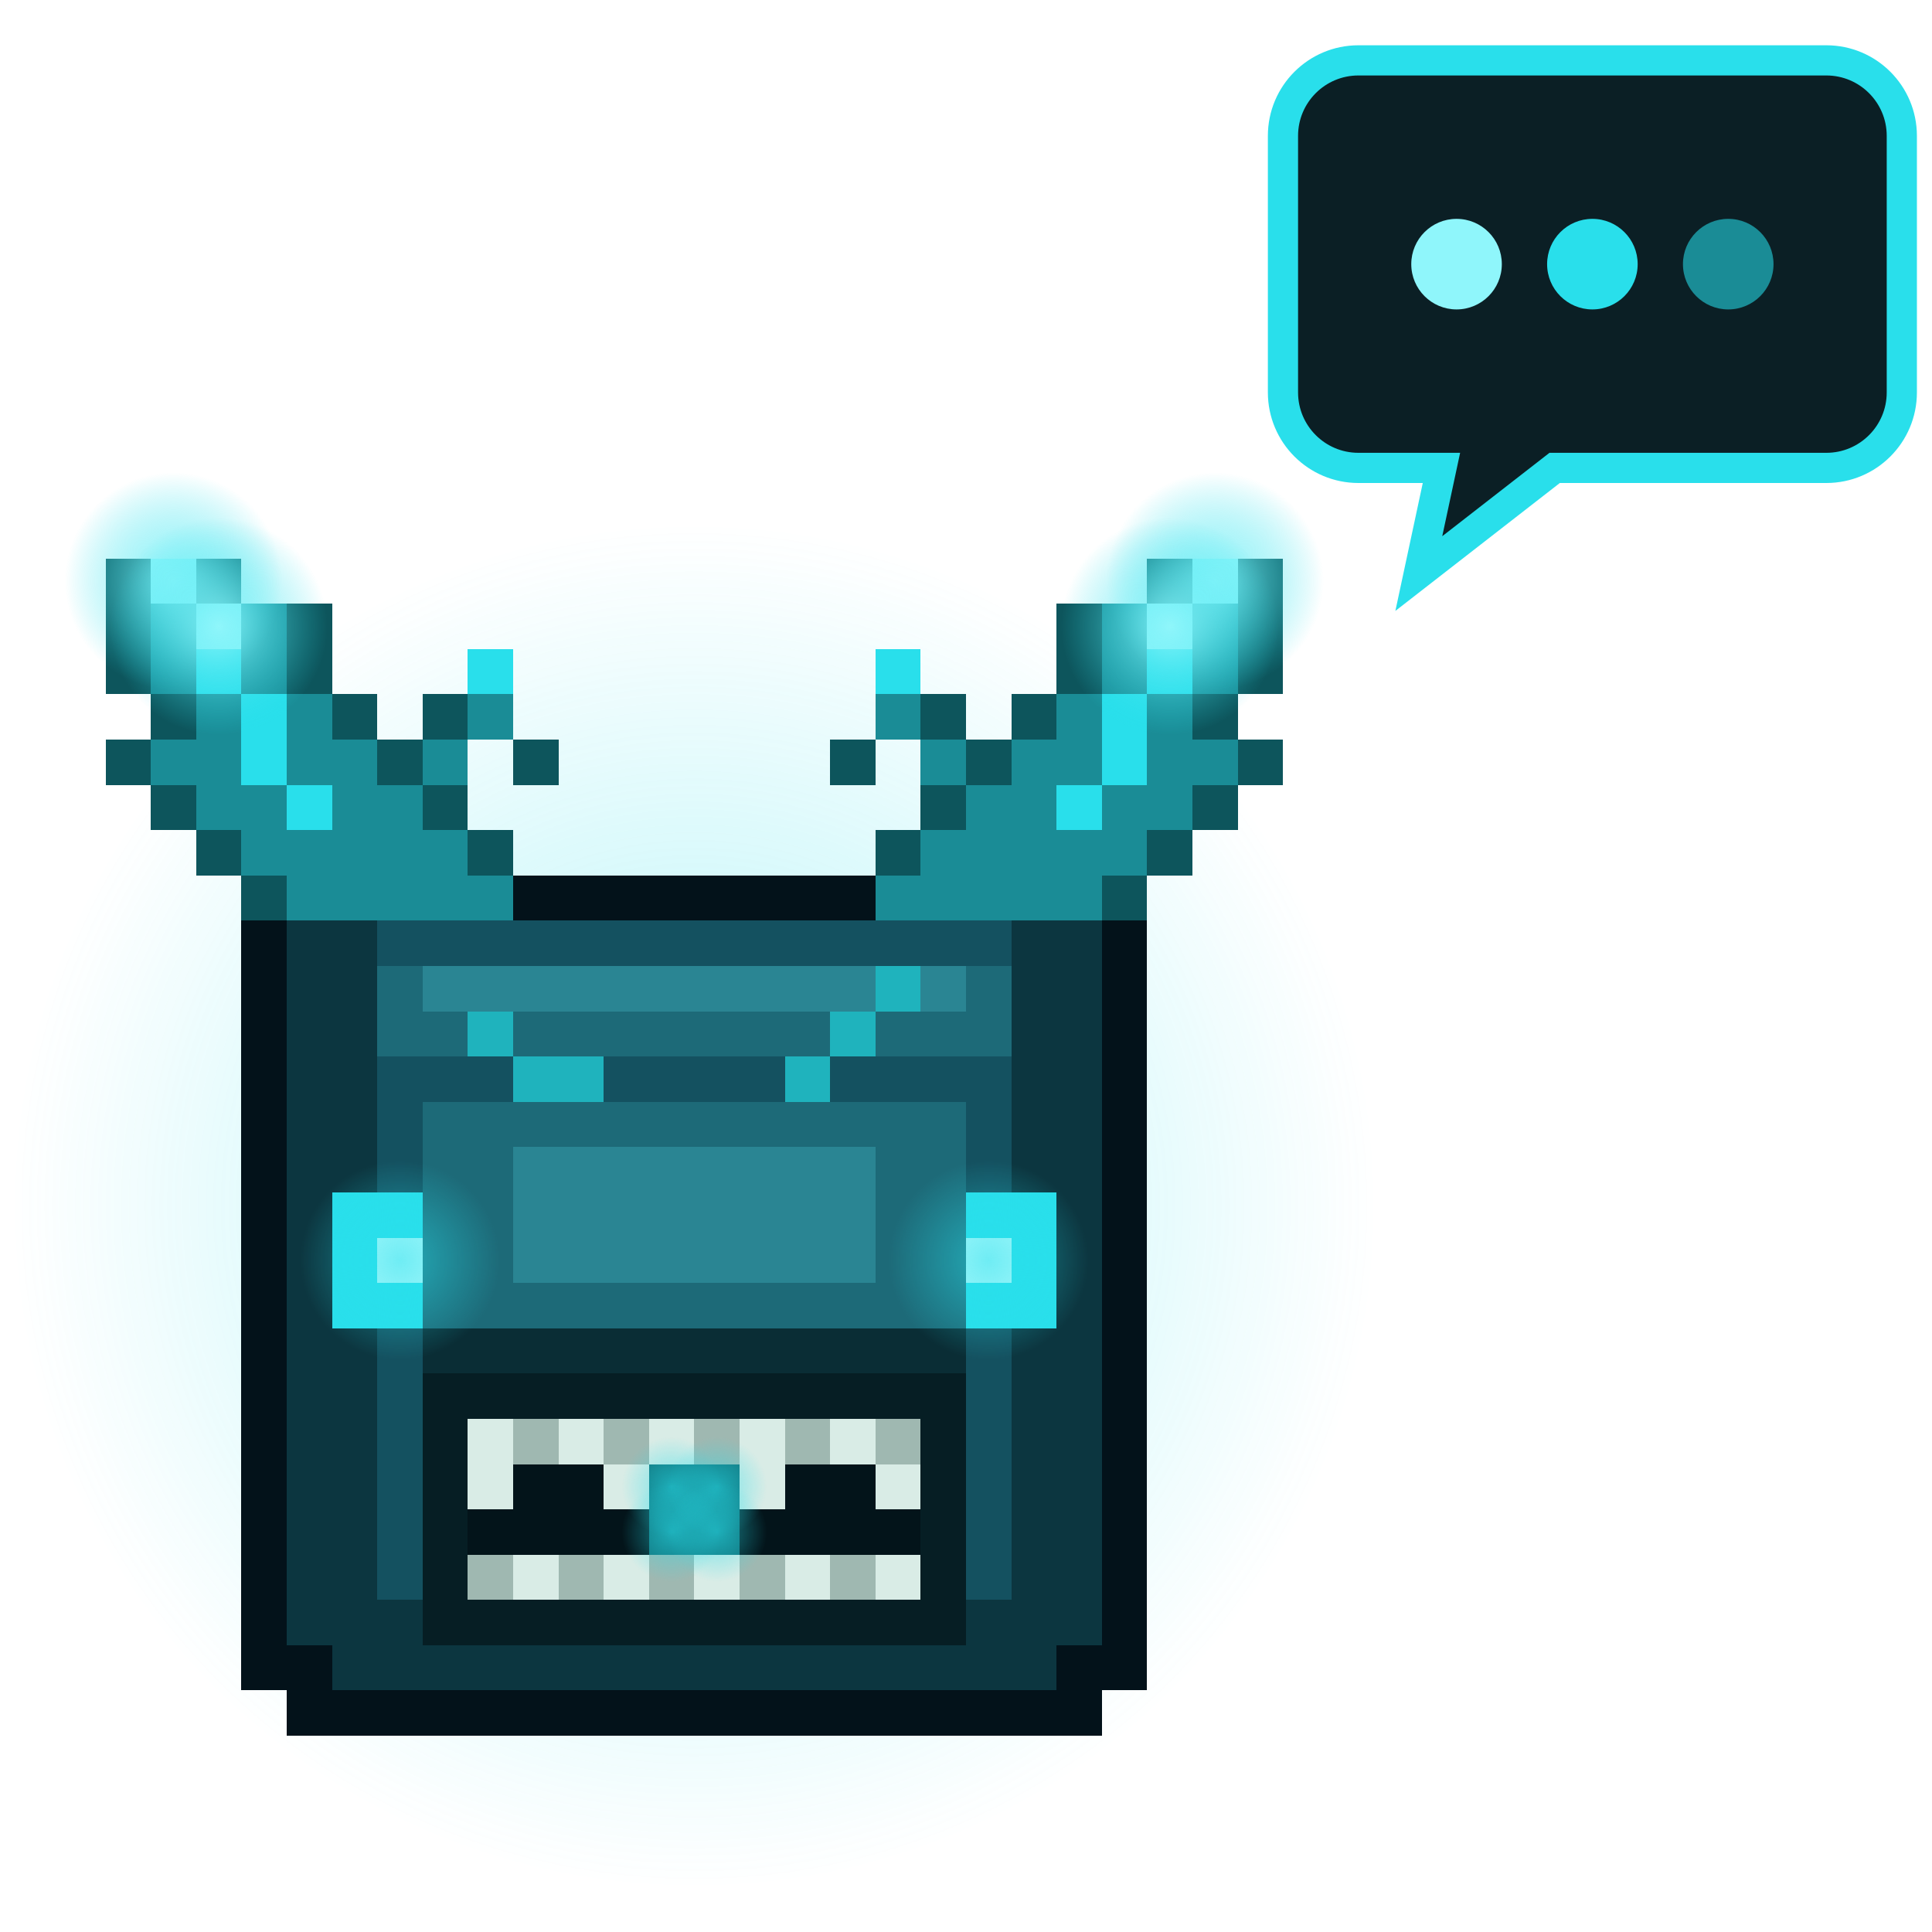
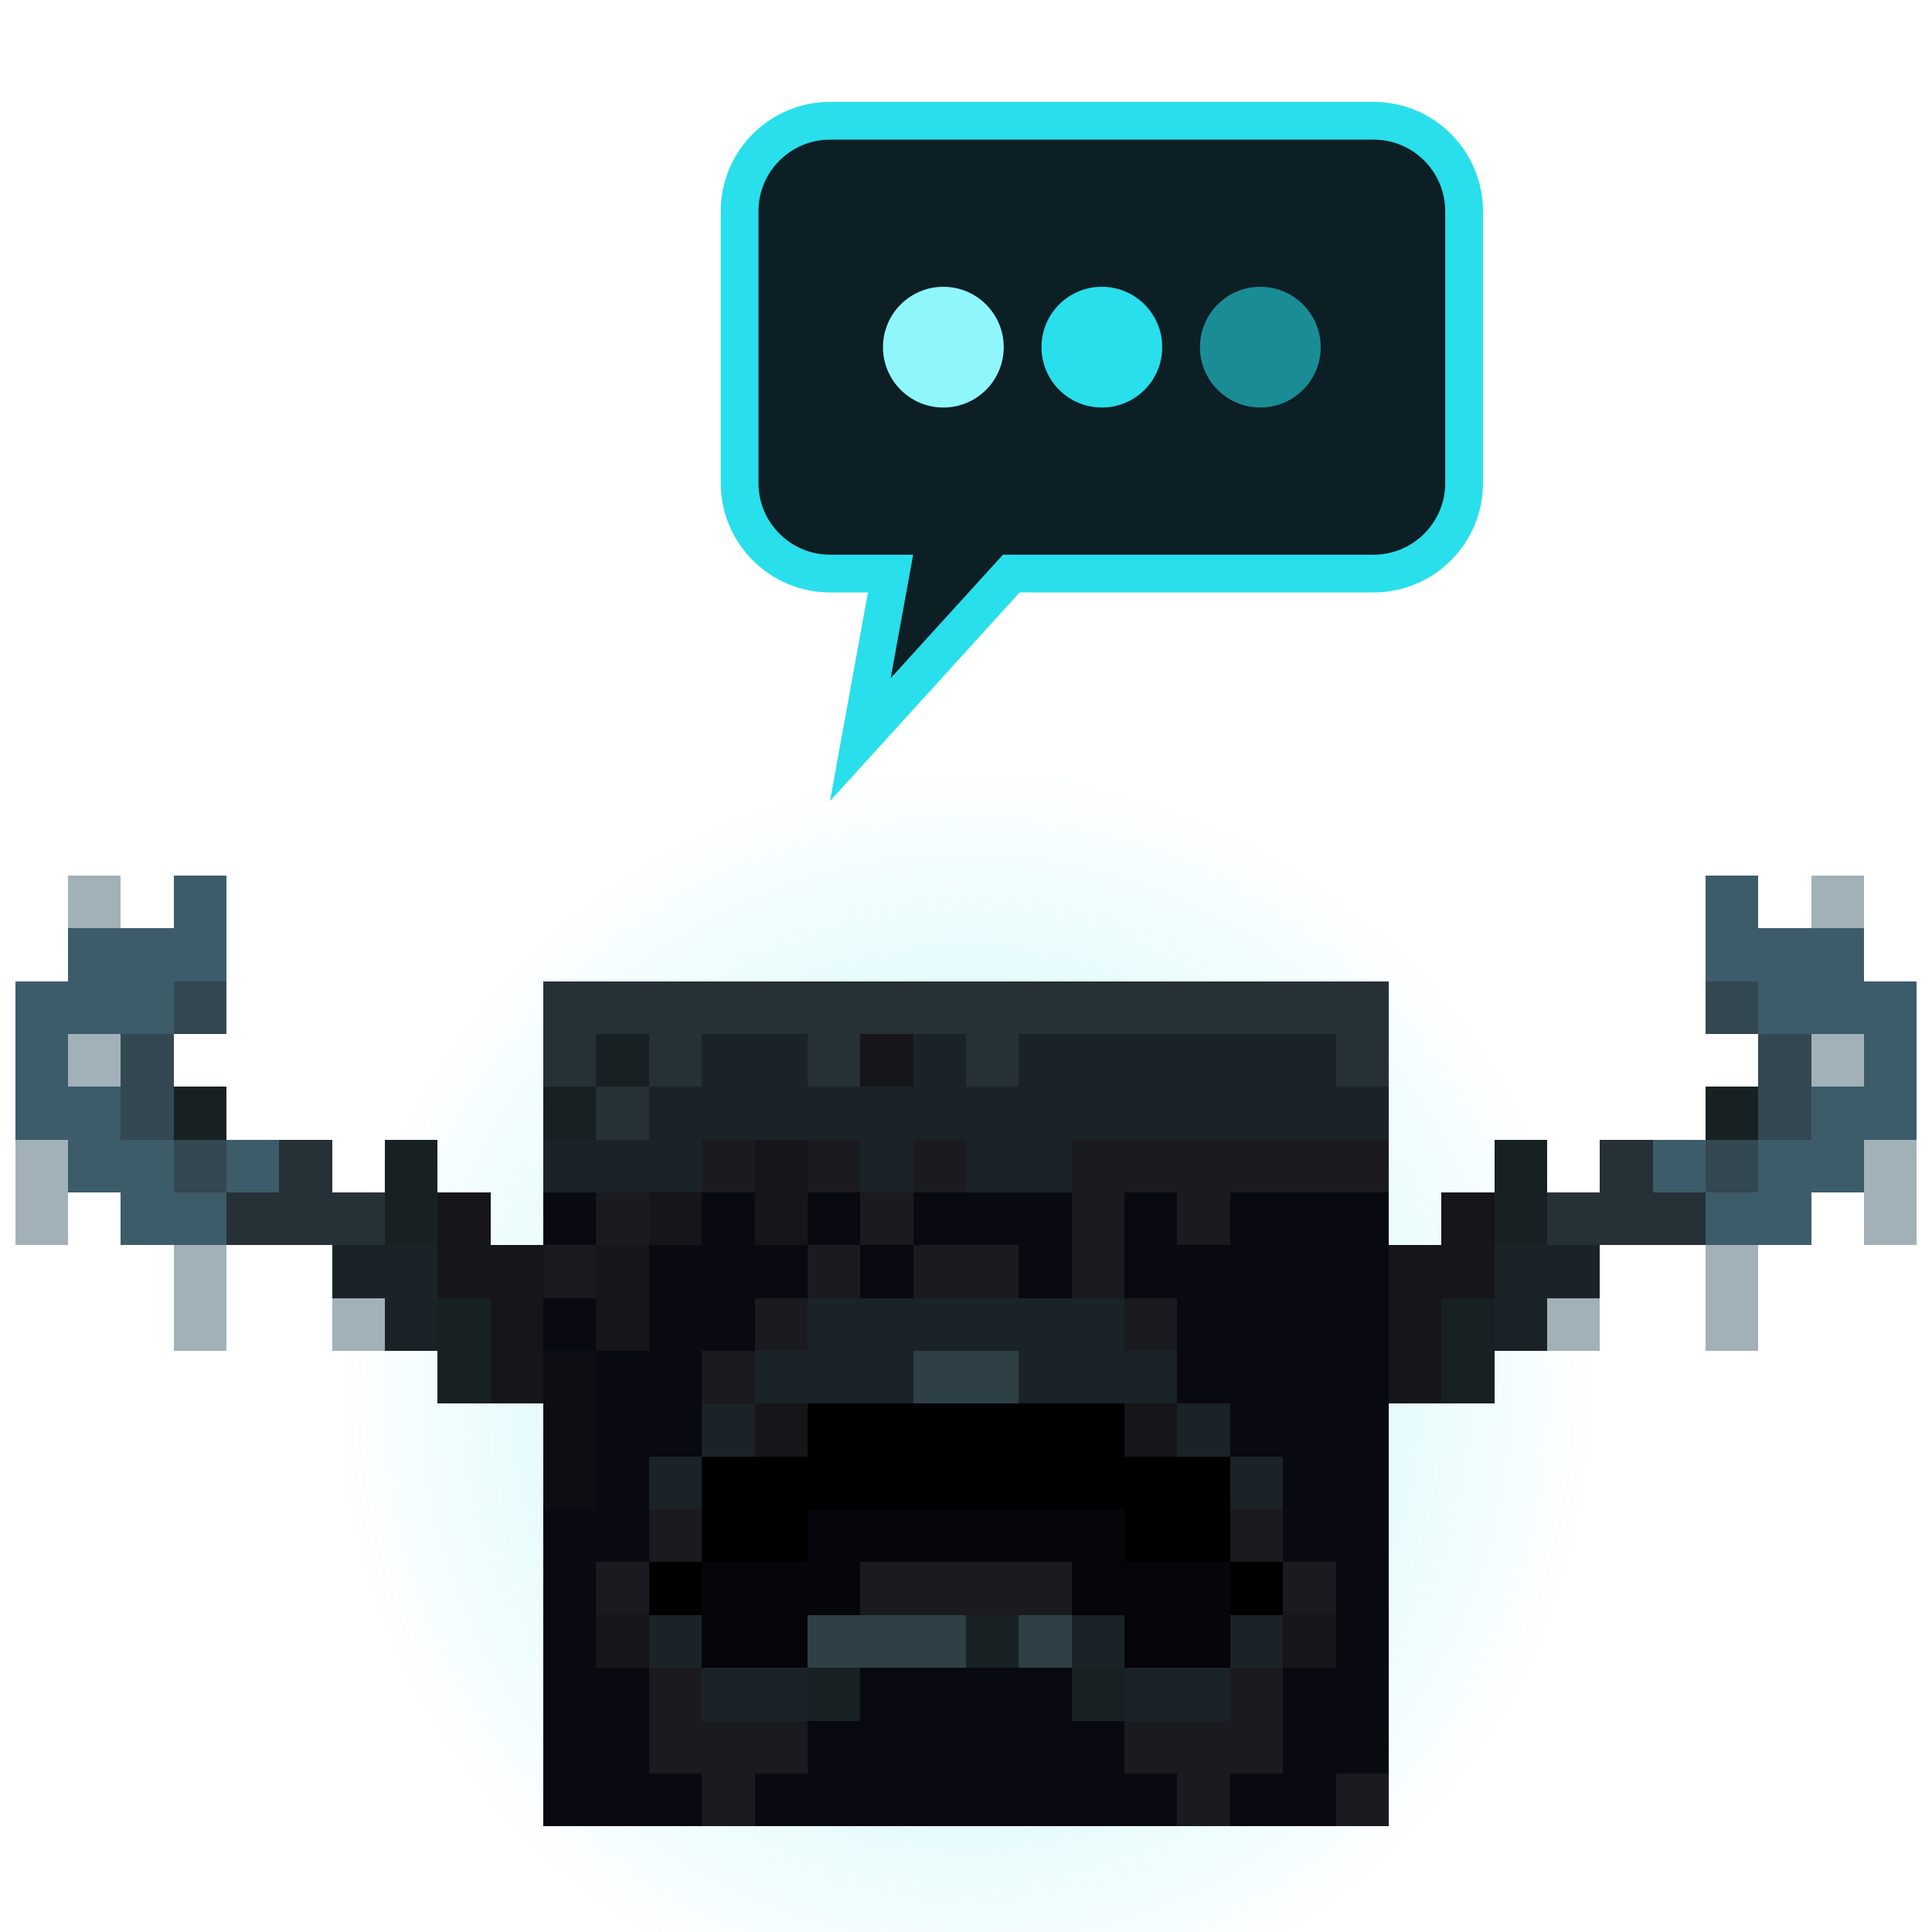
<svg xmlns="http://www.w3.org/2000/svg" width="256" height="256" version="1.1" viewBox="0 0 256 256">
  <defs>
    <linearGradient id="bg" x1="0" y1="0" x2="0" y2="1">
      <stop offset="0" stop-color="#123842" />
      <stop offset="1" stop-color="#050f12" />
    </linearGradient>
    <radialGradient id="halo" cx="0.5" cy="0.5" r="0.5">
      <stop offset="0" stop-color="#29dfeb" stop-opacity="0.35" />
      <stop offset="1" stop-color="#29dfeb" stop-opacity="0" />
    </radialGradient>
    <radialGradient id="earGlow" cx="0.5" cy="0.5" r="0.5">
      <stop offset="0" stop-color="#8ff6fb" stop-opacity="0.9" />
      <stop offset="1" stop-color="#29dfeb" stop-opacity="0" />
    </radialGradient>
    <linearGradient id="beam" x1="0" y1="1" x2="0" y2="0">
      <stop offset="0" stop-color="#3ff0f8" stop-opacity="0.75" />
      <stop offset="1" stop-color="#3ff0f8" stop-opacity="0" />
    </linearGradient>
    <radialGradient id="soulGlow" cx="0.5" cy="0.5" r="0.5">
      <stop offset="0" stop-color="#29dfeb" stop-opacity="0.55" />
      <stop offset="1" stop-color="#29dfeb" stop-opacity="0" />
    </radialGradient>
  </defs>
  <g shape-rendering="crispEdges">
-     <circle cx="92" cy="159.8" r="90" fill="url(#halo)" />
-     <rect x="14" y="74" width="6" height="6" fill="#0d555c" />
-     <rect x="20" y="74" width="6" height="6" fill="#b0fbff" />
-     <rect x="26" y="74" width="6" height="6" fill="#0d555c" />
-     <rect x="152" y="74" width="6" height="6" fill="#0d555c" />
-     <rect x="158" y="74" width="6" height="6" fill="#b0fbff" />
-     <rect x="164" y="74" width="6" height="6" fill="#0d555c" />
-     <rect x="14" y="80" width="6" height="6" fill="#0d555c" />
-     <rect x="20" y="80" width="6" height="6" fill="#1a8c96" />
-     <rect x="26" y="80" width="6" height="6" fill="#b0fbff" />
-     <rect x="32" y="80" width="6" height="6" fill="#1a8c96" />
-     <rect x="38" y="80" width="6" height="6" fill="#0d555c" />
-     <rect x="140" y="80" width="6" height="6" fill="#0d555c" />
-     <rect x="146" y="80" width="6" height="6" fill="#1a8c96" />
-     <rect x="152" y="80" width="6" height="6" fill="#b0fbff" />
-     <rect x="158" y="80" width="6" height="6" fill="#1a8c96" />
-     <rect x="164" y="80" width="6" height="6" fill="#0d555c" />
-     <rect x="14" y="86" width="6" height="6" fill="#0d555c" />
-     <rect x="20" y="86" width="6" height="6" fill="#1a8c96" />
-     <rect x="26" y="86" width="6" height="6" fill="#29dfeb" />
-     <rect x="32" y="86" width="6" height="6" fill="#1a8c96" />
-     <rect x="38" y="86" width="6" height="6" fill="#0d555c" />
-     <rect x="62" y="86" width="6" height="6" fill="#29dfeb" />
-     <rect x="116" y="86" width="6" height="6" fill="#29dfeb" />
-     <rect x="140" y="86" width="6" height="6" fill="#0d555c" />
-     <rect x="146" y="86" width="6" height="6" fill="#1a8c96" />
-     <rect x="152" y="86" width="6" height="6" fill="#29dfeb" />
-     <rect x="158" y="86" width="6" height="6" fill="#1a8c96" />
-     <rect x="164" y="86" width="6" height="6" fill="#0d555c" />
-     <rect x="20" y="92" width="6" height="6" fill="#0d555c" />
-     <rect x="26" y="92" width="6" height="6" fill="#1a8c96" />
-     <rect x="32" y="92" width="6" height="6" fill="#29dfeb" />
-     <rect x="38" y="92" width="6" height="6" fill="#1a8c96" />
-     <rect x="44" y="92" width="6" height="6" fill="#0d555c" />
-     <rect x="56" y="92" width="6" height="6" fill="#0d555c" />
-     <rect x="62" y="92" width="6" height="6" fill="#1a8c96" />
-     <rect x="116" y="92" width="6" height="6" fill="#1a8c96" />
-     <rect x="122" y="92" width="6" height="6" fill="#0d555c" />
-     <rect x="134" y="92" width="6" height="6" fill="#0d555c" />
-     <rect x="140" y="92" width="6" height="6" fill="#1a8c96" />
-     <rect x="146" y="92" width="6" height="6" fill="#29dfeb" />
-     <rect x="152" y="92" width="6" height="6" fill="#1a8c96" />
-     <rect x="158" y="92" width="6" height="6" fill="#0d555c" />
-     <rect x="14" y="98" width="6" height="6" fill="#0d555c" />
-     <rect x="20" y="98" width="12" height="6" fill="#1a8c96" />
-     <rect x="32" y="98" width="6" height="6" fill="#29dfeb" />
-     <rect x="38" y="98" width="12" height="6" fill="#1a8c96" />
-     <rect x="50" y="98" width="6" height="6" fill="#0d555c" />
-     <rect x="56" y="98" width="6" height="6" fill="#1a8c96" />
-     <rect x="68" y="98" width="6" height="6" fill="#0d555c" />
-     <rect x="110" y="98" width="6" height="6" fill="#0d555c" />
-     <rect x="122" y="98" width="6" height="6" fill="#1a8c96" />
-     <rect x="128" y="98" width="6" height="6" fill="#0d555c" />
-     <rect x="134" y="98" width="12" height="6" fill="#1a8c96" />
-     <rect x="146" y="98" width="6" height="6" fill="#29dfeb" />
-     <rect x="152" y="98" width="12" height="6" fill="#1a8c96" />
-     <rect x="164" y="98" width="6" height="6" fill="#0d555c" />
-     <rect x="20" y="104" width="6" height="6" fill="#0d555c" />
-     <rect x="26" y="104" width="12" height="6" fill="#1a8c96" />
-     <rect x="38" y="104" width="6" height="6" fill="#29dfeb" />
-     <rect x="44" y="104" width="12" height="6" fill="#1a8c96" />
-     <rect x="56" y="104" width="6" height="6" fill="#0d555c" />
-     <rect x="122" y="104" width="6" height="6" fill="#0d555c" />
-     <rect x="128" y="104" width="12" height="6" fill="#1a8c96" />
-     <rect x="140" y="104" width="6" height="6" fill="#29dfeb" />
-     <rect x="146" y="104" width="12" height="6" fill="#1a8c96" />
-     <rect x="158" y="104" width="6" height="6" fill="#0d555c" />
-     <rect x="26" y="110" width="6" height="6" fill="#0d555c" />
-     <rect x="32" y="110" width="30" height="6" fill="#1a8c96" />
-     <rect x="62" y="110" width="6" height="6" fill="#0d555c" />
-     <rect x="116" y="110" width="6" height="6" fill="#0d555c" />
-     <rect x="122" y="110" width="30" height="6" fill="#1a8c96" />
-     <rect x="152" y="110" width="6" height="6" fill="#0d555c" />
-     <rect x="32" y="116" width="6" height="6" fill="#0d555c" />
-     <rect x="38" y="116" width="30" height="6" fill="#1a8c96" />
-     <rect x="68" y="116" width="48" height="6" fill="#03121a" />
-     <rect x="116" y="116" width="30" height="6" fill="#1a8c96" />
-     <rect x="146" y="116" width="6" height="6" fill="#0d555c" />
-     <rect x="32" y="122" width="6" height="6" fill="#03121a" />
-     <rect x="38" y="122" width="12" height="6" fill="#0c3640" />
-     <rect x="50" y="122" width="84" height="6" fill="#145160" />
-     <rect x="134" y="122" width="12" height="6" fill="#0c3640" />
-     <rect x="146" y="122" width="6" height="6" fill="#03121a" />
-     <rect x="32" y="128" width="6" height="6" fill="#03121a" />
-     <rect x="38" y="128" width="12" height="6" fill="#0c3640" />
-     <rect x="50" y="128" width="6" height="6" fill="#1d6a78" />
-     <rect x="56" y="128" width="60" height="6" fill="#2a8593" />
-     <rect x="116" y="128" width="6" height="6" fill="#1fb3bd" />
-     <rect x="122" y="128" width="6" height="6" fill="#2a8593" />
-     <rect x="128" y="128" width="6" height="6" fill="#1d6a78" />
-     <rect x="134" y="128" width="12" height="6" fill="#0c3640" />
-     <rect x="146" y="128" width="6" height="6" fill="#03121a" />
-     <rect x="32" y="134" width="6" height="6" fill="#03121a" />
-     <rect x="38" y="134" width="12" height="6" fill="#0c3640" />
-     <rect x="50" y="134" width="12" height="6" fill="#1d6a78" />
-     <rect x="62" y="134" width="6" height="6" fill="#1fb3bd" />
-     <rect x="68" y="134" width="42" height="6" fill="#1d6a78" />
-     <rect x="110" y="134" width="6" height="6" fill="#1fb3bd" />
-     <rect x="116" y="134" width="18" height="6" fill="#1d6a78" />
-     <rect x="134" y="134" width="12" height="6" fill="#0c3640" />
-     <rect x="146" y="134" width="6" height="6" fill="#03121a" />
-     <rect x="32" y="140" width="6" height="6" fill="#03121a" />
-     <rect x="38" y="140" width="12" height="6" fill="#0c3640" />
-     <rect x="50" y="140" width="18" height="6" fill="#145160" />
-     <rect x="68" y="140" width="12" height="6" fill="#1fb3bd" />
-     <rect x="80" y="140" width="24" height="6" fill="#145160" />
-     <rect x="104" y="140" width="6" height="6" fill="#1fb3bd" />
-     <rect x="110" y="140" width="24" height="6" fill="#145160" />
-     <rect x="134" y="140" width="12" height="6" fill="#0c3640" />
-     <rect x="146" y="140" width="6" height="6" fill="#03121a" />
-     <rect x="32" y="146" width="6" height="6" fill="#03121a" />
-     <rect x="38" y="146" width="12" height="6" fill="#0c3640" />
-     <rect x="50" y="146" width="6" height="6" fill="#145160" />
-     <rect x="56" y="146" width="72" height="6" fill="#1d6a78" />
-     <rect x="128" y="146" width="6" height="6" fill="#145160" />
-     <rect x="134" y="146" width="12" height="6" fill="#0c3640" />
-     <rect x="146" y="146" width="6" height="6" fill="#03121a" />
-     <rect x="32" y="152" width="6" height="6" fill="#03121a" />
-     <rect x="38" y="152" width="12" height="6" fill="#0c3640" />
-     <rect x="50" y="152" width="6" height="6" fill="#145160" />
-     <rect x="56" y="152" width="12" height="6" fill="#1d6a78" />
-     <rect x="68" y="152" width="48" height="6" fill="#2a8593" />
-     <rect x="116" y="152" width="12" height="6" fill="#1d6a78" />
-     <rect x="128" y="152" width="6" height="6" fill="#145160" />
-     <rect x="134" y="152" width="12" height="6" fill="#0c3640" />
-     <rect x="146" y="152" width="6" height="6" fill="#03121a" />
-     <rect x="32" y="158" width="6" height="6" fill="#03121a" />
-     <rect x="38" y="158" width="6" height="6" fill="#0c3640" />
-     <rect x="44" y="158" width="12" height="6" fill="#29dfeb" />
-     <rect x="56" y="158" width="12" height="6" fill="#1d6a78" />
-     <rect x="68" y="158" width="48" height="6" fill="#2a8593" />
-     <rect x="116" y="158" width="12" height="6" fill="#1d6a78" />
-     <rect x="128" y="158" width="12" height="6" fill="#29dfeb" />
-     <rect x="140" y="158" width="6" height="6" fill="#0c3640" />
-     <rect x="146" y="158" width="6" height="6" fill="#03121a" />
-     <rect x="32" y="164" width="6" height="6" fill="#03121a" />
-     <rect x="38" y="164" width="6" height="6" fill="#0c3640" />
-     <rect x="44" y="164" width="6" height="6" fill="#29dfeb" />
-     <rect x="50" y="164" width="6" height="6" fill="#c4fdff" />
-     <rect x="56" y="164" width="12" height="6" fill="#1d6a78" />
-     <rect x="68" y="164" width="48" height="6" fill="#2a8593" />
-     <rect x="116" y="164" width="12" height="6" fill="#1d6a78" />
-     <rect x="128" y="164" width="6" height="6" fill="#c4fdff" />
-     <rect x="134" y="164" width="6" height="6" fill="#29dfeb" />
-     <rect x="140" y="164" width="6" height="6" fill="#0c3640" />
-     <rect x="146" y="164" width="6" height="6" fill="#03121a" />
-     <rect x="32" y="170" width="6" height="6" fill="#03121a" />
-     <rect x="38" y="170" width="6" height="6" fill="#0c3640" />
-     <rect x="44" y="170" width="12" height="6" fill="#29dfeb" />
-     <rect x="56" y="170" width="72" height="6" fill="#1d6a78" />
-     <rect x="128" y="170" width="12" height="6" fill="#29dfeb" />
-     <rect x="140" y="170" width="6" height="6" fill="#0c3640" />
-     <rect x="146" y="170" width="6" height="6" fill="#03121a" />
-     <rect x="32" y="176" width="6" height="6" fill="#03121a" />
-     <rect x="38" y="176" width="12" height="6" fill="#0c3640" />
-     <rect x="50" y="176" width="6" height="6" fill="#145160" />
-     <rect x="56" y="176" width="72" height="6" fill="#0a2d35" />
-     <rect x="128" y="176" width="6" height="6" fill="#145160" />
-     <rect x="134" y="176" width="12" height="6" fill="#0c3640" />
-     <rect x="146" y="176" width="6" height="6" fill="#03121a" />
-     <rect x="32" y="182" width="6" height="6" fill="#03121a" />
-     <rect x="38" y="182" width="12" height="6" fill="#0c3640" />
-     <rect x="50" y="182" width="6" height="6" fill="#145160" />
-     <rect x="56" y="182" width="72" height="6" fill="#061e24" />
-     <rect x="128" y="182" width="6" height="6" fill="#145160" />
-     <rect x="134" y="182" width="12" height="6" fill="#0c3640" />
-     <rect x="146" y="182" width="6" height="6" fill="#03121a" />
-     <rect x="32" y="188" width="6" height="6" fill="#03121a" />
-     <rect x="38" y="188" width="12" height="6" fill="#0c3640" />
-     <rect x="50" y="188" width="6" height="6" fill="#145160" />
-     <rect x="56" y="188" width="6" height="6" fill="#061e24" />
-     <rect x="62" y="188" width="6" height="6" fill="#d9ece6" />
-     <rect x="68" y="188" width="6" height="6" fill="#9fb8b1" />
-     <rect x="74" y="188" width="6" height="6" fill="#d9ece6" />
-     <rect x="80" y="188" width="6" height="6" fill="#9fb8b1" />
-     <rect x="86" y="188" width="6" height="6" fill="#d9ece6" />
-     <rect x="92" y="188" width="6" height="6" fill="#9fb8b1" />
-     <rect x="98" y="188" width="6" height="6" fill="#d9ece6" />
-     <rect x="104" y="188" width="6" height="6" fill="#9fb8b1" />
-     <rect x="110" y="188" width="6" height="6" fill="#d9ece6" />
-     <rect x="116" y="188" width="6" height="6" fill="#9fb8b1" />
-     <rect x="122" y="188" width="6" height="6" fill="#061e24" />
-     <rect x="128" y="188" width="6" height="6" fill="#145160" />
-     <rect x="134" y="188" width="12" height="6" fill="#0c3640" />
-     <rect x="146" y="188" width="6" height="6" fill="#03121a" />
-     <rect x="32" y="194" width="6" height="6" fill="#03121a" />
-     <rect x="38" y="194" width="12" height="6" fill="#0c3640" />
-     <rect x="50" y="194" width="6" height="6" fill="#145160" />
-     <rect x="56" y="194" width="6" height="6" fill="#061e24" />
-     <rect x="62" y="194" width="6" height="6" fill="#d9ece6" />
-     <rect x="68" y="194" width="12" height="6" fill="#03141a" />
-     <rect x="80" y="194" width="6" height="6" fill="#d9ece6" />
-     <rect x="86" y="194" width="12" height="6" fill="#0f6f78" />
-     <rect x="98" y="194" width="6" height="6" fill="#d9ece6" />
-     <rect x="104" y="194" width="12" height="6" fill="#03141a" />
-     <rect x="116" y="194" width="6" height="6" fill="#d9ece6" />
-     <rect x="122" y="194" width="6" height="6" fill="#061e24" />
-     <rect x="128" y="194" width="6" height="6" fill="#145160" />
-     <rect x="134" y="194" width="12" height="6" fill="#0c3640" />
-     <rect x="146" y="194" width="6" height="6" fill="#03121a" />
-     <rect x="32" y="200" width="6" height="6" fill="#03121a" />
-     <rect x="38" y="200" width="12" height="6" fill="#0c3640" />
-     <rect x="50" y="200" width="6" height="6" fill="#145160" />
-     <rect x="56" y="200" width="6" height="6" fill="#061e24" />
-     <rect x="62" y="200" width="24" height="6" fill="#03141a" />
-     <rect x="86" y="200" width="12" height="6" fill="#0f6f78" />
-     <rect x="98" y="200" width="24" height="6" fill="#03141a" />
-     <rect x="122" y="200" width="6" height="6" fill="#061e24" />
-     <rect x="128" y="200" width="6" height="6" fill="#145160" />
-     <rect x="134" y="200" width="12" height="6" fill="#0c3640" />
-     <rect x="146" y="200" width="6" height="6" fill="#03121a" />
-     <rect x="32" y="206" width="6" height="6" fill="#03121a" />
-     <rect x="38" y="206" width="12" height="6" fill="#0c3640" />
-     <rect x="50" y="206" width="6" height="6" fill="#145160" />
-     <rect x="56" y="206" width="6" height="6" fill="#061e24" />
-     <rect x="62" y="206" width="6" height="6" fill="#9fb8b1" />
-     <rect x="68" y="206" width="6" height="6" fill="#d9ece6" />
-     <rect x="74" y="206" width="6" height="6" fill="#9fb8b1" />
-     <rect x="80" y="206" width="6" height="6" fill="#d9ece6" />
-     <rect x="86" y="206" width="6" height="6" fill="#9fb8b1" />
-     <rect x="92" y="206" width="6" height="6" fill="#d9ece6" />
-     <rect x="98" y="206" width="6" height="6" fill="#9fb8b1" />
-     <rect x="104" y="206" width="6" height="6" fill="#d9ece6" />
-     <rect x="110" y="206" width="6" height="6" fill="#9fb8b1" />
-     <rect x="116" y="206" width="6" height="6" fill="#d9ece6" />
-     <rect x="122" y="206" width="6" height="6" fill="#061e24" />
-     <rect x="128" y="206" width="6" height="6" fill="#145160" />
-     <rect x="134" y="206" width="12" height="6" fill="#0c3640" />
-     <rect x="146" y="206" width="6" height="6" fill="#03121a" />
-     <rect x="32" y="212" width="6" height="6" fill="#03121a" />
-     <rect x="38" y="212" width="18" height="6" fill="#0c3640" />
-     <rect x="56" y="212" width="72" height="6" fill="#061e24" />
-     <rect x="128" y="212" width="18" height="6" fill="#0c3640" />
-     <rect x="146" y="212" width="6" height="6" fill="#03121a" />
-     <rect x="32" y="218" width="12" height="6" fill="#03121a" />
-     <rect x="44" y="218" width="96" height="6" fill="#0c3640" />
-     <rect x="140" y="218" width="12" height="6" fill="#03121a" />
-     <rect x="38" y="224" width="108" height="6" fill="#03121a" />
-     <circle cx="23" cy="77" r="14.4" fill="url(#earGlow)" />
-     <circle cx="161" cy="77" r="14.4" fill="url(#earGlow)" />
-     <circle cx="29" cy="83" r="14.4" fill="url(#earGlow)" />
-     <circle cx="155" cy="83" r="14.4" fill="url(#earGlow)" />
-     <circle cx="53" cy="167" r="13.2" fill="url(#soulGlow)" />
-     <circle cx="131" cy="167" r="13.2" fill="url(#soulGlow)" />
-     <circle cx="89" cy="197" r="6.6" fill="url(#soulGlow)" />
-     <circle cx="95" cy="197" r="6.6" fill="url(#soulGlow)" />
-     <circle cx="89" cy="203" r="6.6" fill="url(#soulGlow)" />
-     <circle cx="95" cy="203" r="6.6" fill="url(#soulGlow)" />
+     <circle cx="128" cy="185.3" r="84" fill="url(#halo)" />
+     <rect x="9" y="116" width="7" height="7" fill="#a2b1b8" />
+     <rect x="23" y="116" width="7" height="7" fill="#3d5c6a" />
+     <rect x="226" y="116" width="7" height="7" fill="#3d5c6a" />
+     <rect x="240" y="116" width="7" height="7" fill="#a2b1b8" />
+     <rect x="9" y="123" width="21" height="7" fill="#3d5c6a" />
+     <rect x="226" y="123" width="21" height="7" fill="#3d5c6a" />
+     <rect x="2" y="130" width="21" height="7" fill="#3d5c6a" />
+     <rect x="23" y="130" width="7" height="7" fill="#344852" />
+     <rect x="72" y="130" width="112" height="7" fill="#263137" />
+     <rect x="226" y="130" width="7" height="7" fill="#344852" />
+     <rect x="233" y="130" width="21" height="7" fill="#3d5c6a" />
+     <rect x="2" y="137" width="7" height="7" fill="#3d5c6a" />
+     <rect x="9" y="137" width="7" height="7" fill="#a2b1b8" />
+     <rect x="16" y="137" width="7" height="7" fill="#344852" />
+     <rect x="72" y="137" width="7" height="7" fill="#263137" />
+     <rect x="79" y="137" width="7" height="7" fill="#172123" />
+     <rect x="86" y="137" width="7" height="7" fill="#263137" />
+     <rect x="93" y="137" width="14" height="7" fill="#1a2328" />
+     <rect x="107" y="137" width="7" height="7" fill="#263137" />
+     <rect x="114" y="137" width="7" height="7" fill="#16151a" />
+     <rect x="121" y="137" width="7" height="7" fill="#1a2328" />
+     <rect x="128" y="137" width="7" height="7" fill="#263137" />
+     <rect x="135" y="137" width="42" height="7" fill="#1a2328" />
+     <rect x="177" y="137" width="7" height="7" fill="#263137" />
+     <rect x="233" y="137" width="7" height="7" fill="#344852" />
+     <rect x="240" y="137" width="7" height="7" fill="#a2b1b8" />
+     <rect x="247" y="137" width="7" height="7" fill="#3d5c6a" />
+     <rect x="2" y="144" width="14" height="7" fill="#3d5c6a" />
+     <rect x="16" y="144" width="7" height="7" fill="#344852" />
+     <rect x="23" y="144" width="7" height="7" fill="#172123" />
+     <rect x="72" y="144" width="7" height="7" fill="#172123" />
+     <rect x="79" y="144" width="7" height="7" fill="#263137" />
+     <rect x="86" y="144" width="98" height="7" fill="#1a2328" />
+     <rect x="226" y="144" width="7" height="7" fill="#172123" />
+     <rect x="233" y="144" width="7" height="7" fill="#344852" />
+     <rect x="240" y="144" width="14" height="7" fill="#3d5c6a" />
+     <rect x="2" y="151" width="7" height="7" fill="#a2b1b8" />
+     <rect x="9" y="151" width="14" height="7" fill="#3d5c6a" />
+     <rect x="23" y="151" width="7" height="7" fill="#344852" />
+     <rect x="30" y="151" width="7" height="7" fill="#3d5c6a" />
+     <rect x="37" y="151" width="7" height="7" fill="#263137" />
+     <rect x="51" y="151" width="7" height="7" fill="#172123" />
+     <rect x="72" y="151" width="21" height="7" fill="#1a2328" />
+     <rect x="93" y="151" width="7" height="7" fill="#1b1a20" />
+     <rect x="100" y="151" width="7" height="7" fill="#16151a" />
+     <rect x="107" y="151" width="7" height="7" fill="#1b1a20" />
+     <rect x="114" y="151" width="7" height="7" fill="#1a2328" />
+     <rect x="121" y="151" width="7" height="7" fill="#1b1a20" />
+     <rect x="128" y="151" width="14" height="7" fill="#1a2328" />
+     <rect x="142" y="151" width="42" height="7" fill="#1b1a20" />
+     <rect x="198" y="151" width="7" height="7" fill="#172123" />
+     <rect x="212" y="151" width="7" height="7" fill="#263137" />
+     <rect x="219" y="151" width="7" height="7" fill="#3d5c6a" />
+     <rect x="226" y="151" width="7" height="7" fill="#344852" />
+     <rect x="233" y="151" width="14" height="7" fill="#3d5c6a" />
+     <rect x="247" y="151" width="7" height="7" fill="#a2b1b8" />
+     <rect x="2" y="158" width="7" height="7" fill="#a2b1b8" />
+     <rect x="16" y="158" width="14" height="7" fill="#3d5c6a" />
+     <rect x="30" y="158" width="21" height="7" fill="#263137" />
+     <rect x="51" y="158" width="7" height="7" fill="#172123" />
+     <rect x="58" y="158" width="7" height="7" fill="#16151a" />
+     <rect x="72" y="158" width="7" height="7" fill="#090911" />
+     <rect x="79" y="158" width="7" height="7" fill="#1b1a20" />
+     <rect x="86" y="158" width="7" height="7" fill="#16151a" />
+     <rect x="93" y="158" width="7" height="7" fill="#090911" />
+     <rect x="100" y="158" width="7" height="7" fill="#16151a" />
+     <rect x="107" y="158" width="7" height="7" fill="#090911" />
+     <rect x="114" y="158" width="7" height="7" fill="#1b1a20" />
+     <rect x="121" y="158" width="21" height="7" fill="#090911" />
+     <rect x="142" y="158" width="7" height="7" fill="#1b1a20" />
+     <rect x="149" y="158" width="7" height="7" fill="#090911" />
+     <rect x="156" y="158" width="7" height="7" fill="#1b1a20" />
+     <rect x="163" y="158" width="21" height="7" fill="#090911" />
+     <rect x="191" y="158" width="7" height="7" fill="#16151a" />
+     <rect x="198" y="158" width="7" height="7" fill="#172123" />
+     <rect x="205" y="158" width="21" height="7" fill="#263137" />
+     <rect x="226" y="158" width="14" height="7" fill="#3d5c6a" />
+     <rect x="247" y="158" width="7" height="7" fill="#a2b1b8" />
+     <rect x="23" y="165" width="7" height="7" fill="#a2b1b8" />
+     <rect x="44" y="165" width="14" height="7" fill="#1a2328" />
+     <rect x="58" y="165" width="14" height="7" fill="#16151a" />
+     <rect x="72" y="165" width="7" height="7" fill="#1b1a20" />
+     <rect x="79" y="165" width="7" height="7" fill="#16151a" />
+     <rect x="86" y="165" width="21" height="7" fill="#090911" />
+     <rect x="107" y="165" width="7" height="7" fill="#1b1a20" />
+     <rect x="114" y="165" width="7" height="7" fill="#090911" />
+     <rect x="121" y="165" width="14" height="7" fill="#1b1a20" />
+     <rect x="135" y="165" width="7" height="7" fill="#090911" />
+     <rect x="142" y="165" width="7" height="7" fill="#1b1a20" />
+     <rect x="149" y="165" width="35" height="7" fill="#090911" />
+     <rect x="184" y="165" width="14" height="7" fill="#16151a" />
+     <rect x="198" y="165" width="14" height="7" fill="#1a2328" />
+     <rect x="226" y="165" width="7" height="7" fill="#a2b1b8" />
+     <rect x="23" y="172" width="7" height="7" fill="#a2b1b8" />
+     <rect x="44" y="172" width="7" height="7" fill="#a2b1b8" />
+     <rect x="51" y="172" width="7" height="7" fill="#1a2328" />
+     <rect x="58" y="172" width="7" height="7" fill="#172123" />
+     <rect x="65" y="172" width="7" height="7" fill="#16151a" />
+     <rect x="72" y="172" width="7" height="7" fill="#090911" />
+     <rect x="79" y="172" width="7" height="7" fill="#16151a" />
+     <rect x="86" y="172" width="14" height="7" fill="#090911" />
+     <rect x="100" y="172" width="7" height="7" fill="#1b1a20" />
+     <rect x="107" y="172" width="42" height="7" fill="#1a2328" />
+     <rect x="149" y="172" width="7" height="7" fill="#1b1a20" />
+     <rect x="156" y="172" width="28" height="7" fill="#090911" />
+     <rect x="184" y="172" width="7" height="7" fill="#16151a" />
+     <rect x="191" y="172" width="7" height="7" fill="#172123" />
+     <rect x="198" y="172" width="7" height="7" fill="#1a2328" />
+     <rect x="205" y="172" width="7" height="7" fill="#a2b1b8" />
+     <rect x="226" y="172" width="7" height="7" fill="#a2b1b8" />
+     <rect x="58" y="179" width="7" height="7" fill="#172123" />
+     <rect x="65" y="179" width="7" height="7" fill="#16151a" />
+     <rect x="72" y="179" width="7" height="7" fill="#0e0d13" />
+     <rect x="79" y="179" width="14" height="7" fill="#090911" />
+     <rect x="93" y="179" width="7" height="7" fill="#1b1a20" />
+     <rect x="100" y="179" width="21" height="7" fill="#1a2328" />
+     <rect x="121" y="179" width="14" height="7" fill="#2e3f46" />
+     <rect x="135" y="179" width="21" height="7" fill="#1a2328" />
+     <rect x="156" y="179" width="28" height="7" fill="#090911" />
+     <rect x="184" y="179" width="7" height="7" fill="#16151a" />
+     <rect x="191" y="179" width="7" height="7" fill="#172123" />
+     <rect x="72" y="186" width="7" height="7" fill="#0e0d13" />
+     <rect x="79" y="186" width="14" height="7" fill="#090911" />
+     <rect x="93" y="186" width="7" height="7" fill="#1a2328" />
+     <rect x="100" y="186" width="7" height="7" fill="#16151a" />
+     <rect x="107" y="186" width="42" height="7" fill="#000000" />
+     <rect x="149" y="186" width="7" height="7" fill="#16151a" />
+     <rect x="156" y="186" width="7" height="7" fill="#1a2328" />
+     <rect x="163" y="186" width="21" height="7" fill="#090911" />
+     <rect x="72" y="193" width="7" height="7" fill="#0e0d13" />
+     <rect x="79" y="193" width="7" height="7" fill="#090911" />
+     <rect x="86" y="193" width="7" height="7" fill="#1a2328" />
+     <rect x="93" y="193" width="70" height="7" fill="#000000" />
+     <rect x="163" y="193" width="7" height="7" fill="#1a2328" />
+     <rect x="170" y="193" width="14" height="7" fill="#090911" />
+     <rect x="72" y="200" width="14" height="7" fill="#090911" />
+     <rect x="86" y="200" width="7" height="7" fill="#1b1a20" />
+     <rect x="93" y="200" width="14" height="7" fill="#000000" />
+     <rect x="107" y="200" width="42" height="7" fill="#06050b" />
+     <rect x="149" y="200" width="14" height="7" fill="#000000" />
+     <rect x="163" y="200" width="7" height="7" fill="#1b1a20" />
+     <rect x="170" y="200" width="14" height="7" fill="#090911" />
+     <rect x="72" y="207" width="7" height="7" fill="#090911" />
+     <rect x="79" y="207" width="7" height="7" fill="#1b1a20" />
+     <rect x="86" y="207" width="7" height="7" fill="#000000" />
+     <rect x="93" y="207" width="21" height="7" fill="#06050b" />
+     <rect x="114" y="207" width="28" height="7" fill="#1b1a20" />
+     <rect x="142" y="207" width="21" height="7" fill="#06050b" />
+     <rect x="163" y="207" width="7" height="7" fill="#000000" />
+     <rect x="170" y="207" width="7" height="7" fill="#1b1a20" />
+     <rect x="177" y="207" width="7" height="7" fill="#090911" />
+     <rect x="72" y="214" width="7" height="7" fill="#090911" />
+     <rect x="79" y="214" width="7" height="7" fill="#16151a" />
+     <rect x="86" y="214" width="7" height="7" fill="#1a2328" />
+     <rect x="93" y="214" width="14" height="7" fill="#06050b" />
+     <rect x="107" y="214" width="21" height="7" fill="#2e3f46" />
+     <rect x="128" y="214" width="7" height="7" fill="#172123" />
+     <rect x="135" y="214" width="7" height="7" fill="#2e3f46" />
+     <rect x="142" y="214" width="7" height="7" fill="#1a2328" />
+     <rect x="149" y="214" width="14" height="7" fill="#06050b" />
+     <rect x="163" y="214" width="7" height="7" fill="#1a2328" />
+     <rect x="170" y="214" width="7" height="7" fill="#16151a" />
+     <rect x="177" y="214" width="7" height="7" fill="#090911" />
+     <rect x="72" y="221" width="14" height="7" fill="#090911" />
+     <rect x="86" y="221" width="7" height="7" fill="#1b1a20" />
+     <rect x="93" y="221" width="14" height="7" fill="#1a2328" />
+     <rect x="107" y="221" width="7" height="7" fill="#172123" />
+     <rect x="114" y="221" width="28" height="7" fill="#090911" />
+     <rect x="142" y="221" width="7" height="7" fill="#172123" />
+     <rect x="149" y="221" width="14" height="7" fill="#1a2328" />
+     <rect x="163" y="221" width="7" height="7" fill="#1b1a20" />
+     <rect x="170" y="221" width="14" height="7" fill="#090911" />
+     <rect x="72" y="228" width="14" height="7" fill="#090911" />
+     <rect x="86" y="228" width="21" height="7" fill="#1b1a20" />
+     <rect x="107" y="228" width="42" height="7" fill="#090911" />
+     <rect x="149" y="228" width="21" height="7" fill="#1b1a20" />
+     <rect x="170" y="228" width="14" height="7" fill="#090911" />
+     <rect x="72" y="235" width="21" height="7" fill="#090911" />
+     <rect x="93" y="235" width="7" height="7" fill="#1b1a20" />
+     <rect x="100" y="235" width="56" height="7" fill="#090911" />
+     <rect x="156" y="235" width="7" height="7" fill="#1b1a20" />
+     <rect x="163" y="235" width="14" height="7" fill="#090911" />
+     <rect x="177" y="235" width="7" height="7" fill="#1b1a20" />
  </g>
-   <path d="M180 8h62a10 10 0 0 1 10 10v34a10 10 0 0 1-10 10h-36l-18 14 3-14h-11a10 10 0 0 1-10-10v-34a10 10 0 0 1 10-10z" fill="#0b1f25" stroke="#29dfeb" stroke-width="4" />
-   <circle cx="193" cy="35" r="6" fill="#8ff6fb" />
-   <circle cx="211" cy="35" r="6" fill="#29dfeb" />
-   <circle cx="229" cy="35" r="6" fill="#1a8c96" />
+   <path d="M110 16h72a12 12 0 0 1 12 12v36a12 12 0 0 1-12 12h-48l-20 22 4-22h-8a12 12 0 0 1-12-12v-36a12 12 0 0 1 12-12z" fill="#0b1f25" stroke="#29dfeb" stroke-width="5" />
+   <circle cx="125" cy="46" r="8" fill="#8ff6fb" />
+   <circle cx="146" cy="46" r="8" fill="#29dfeb" />
+   <circle cx="167" cy="46" r="8" fill="#1a8c96" />
</svg>
